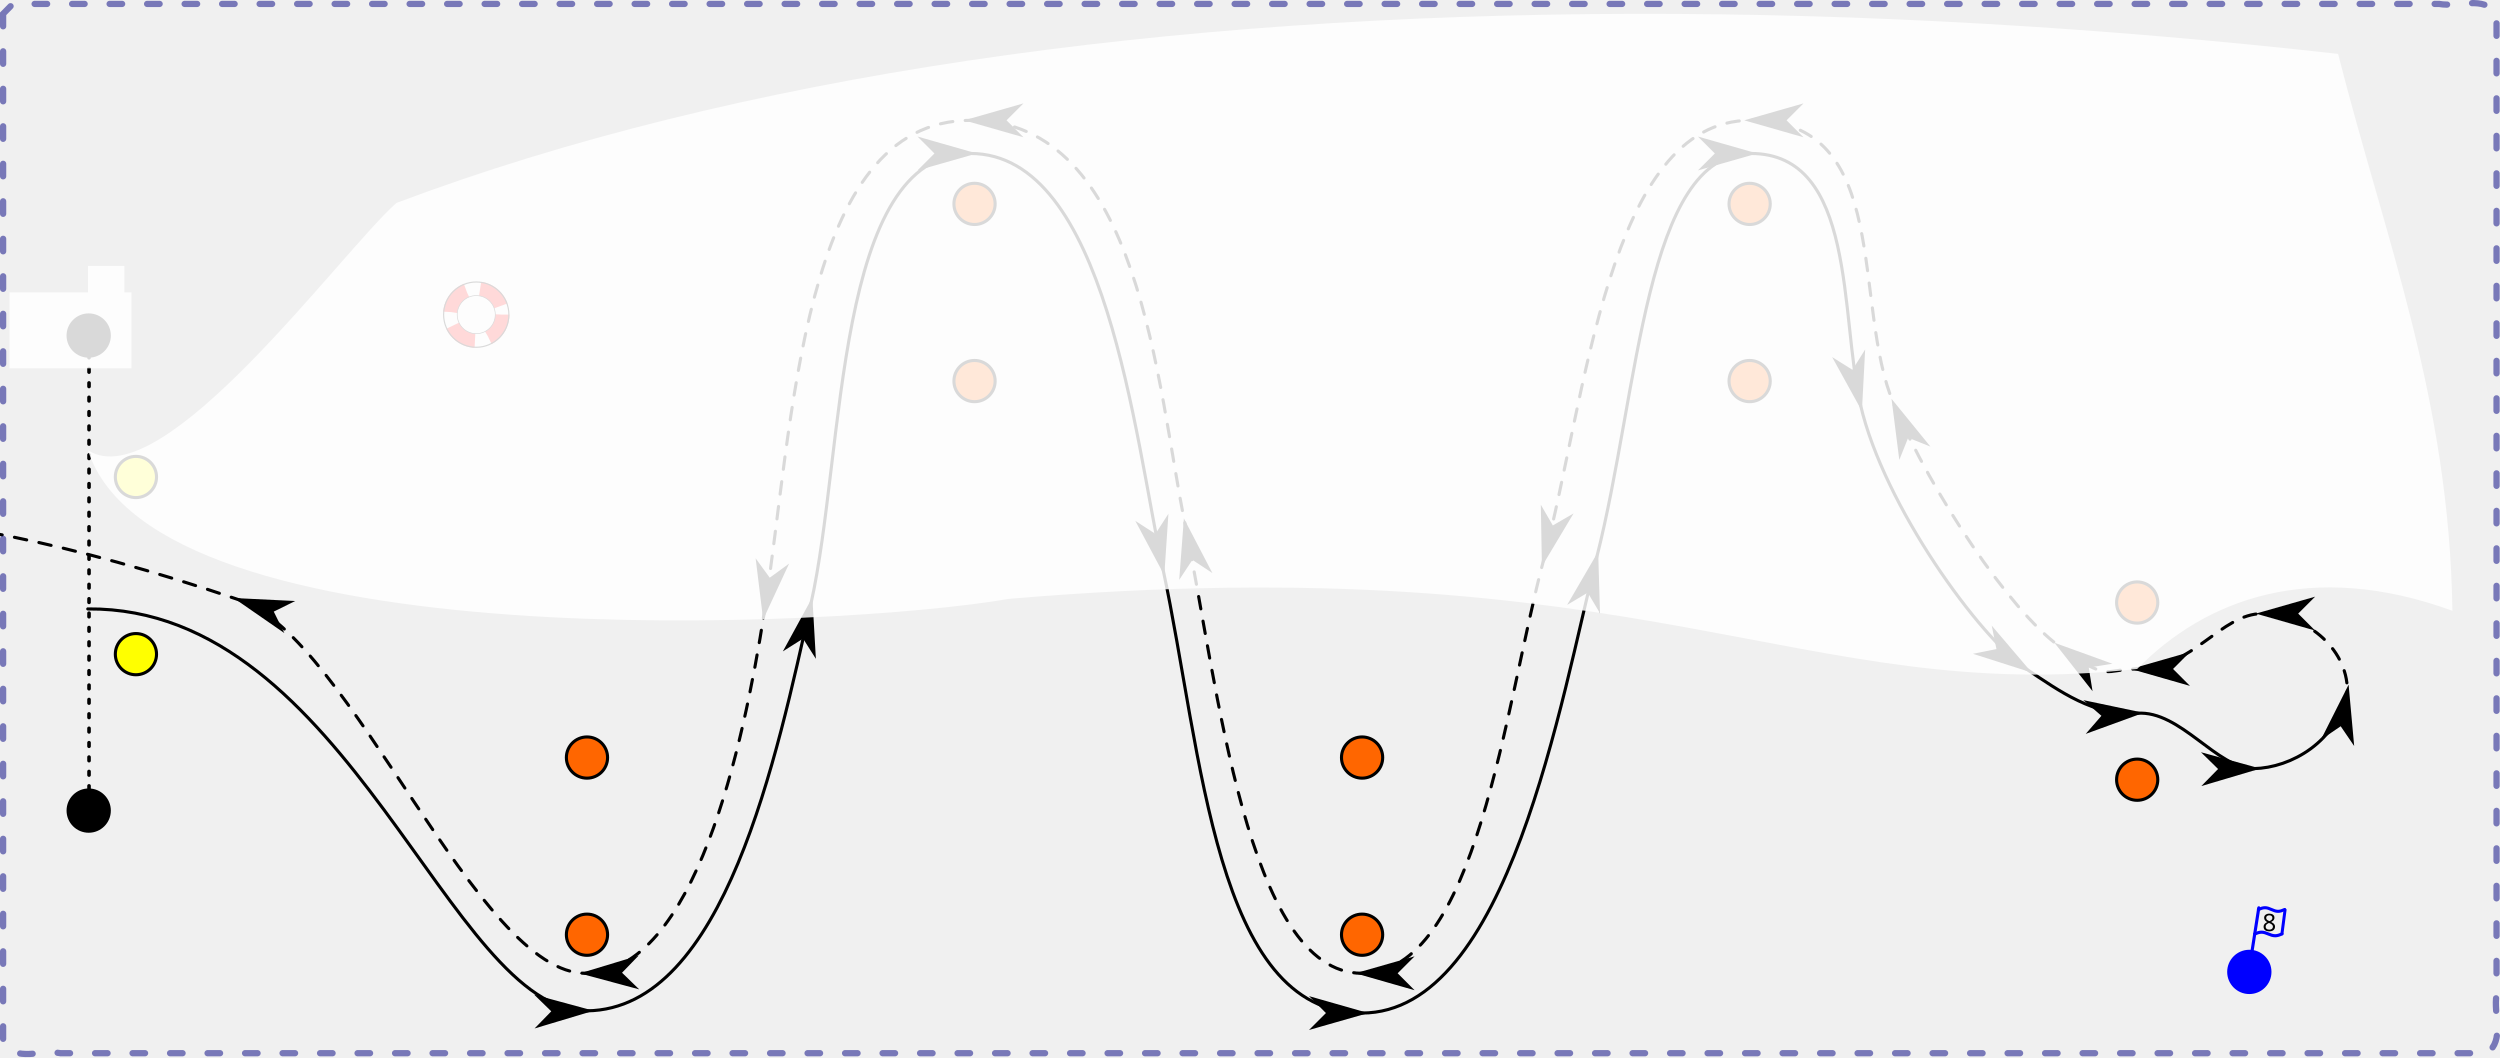
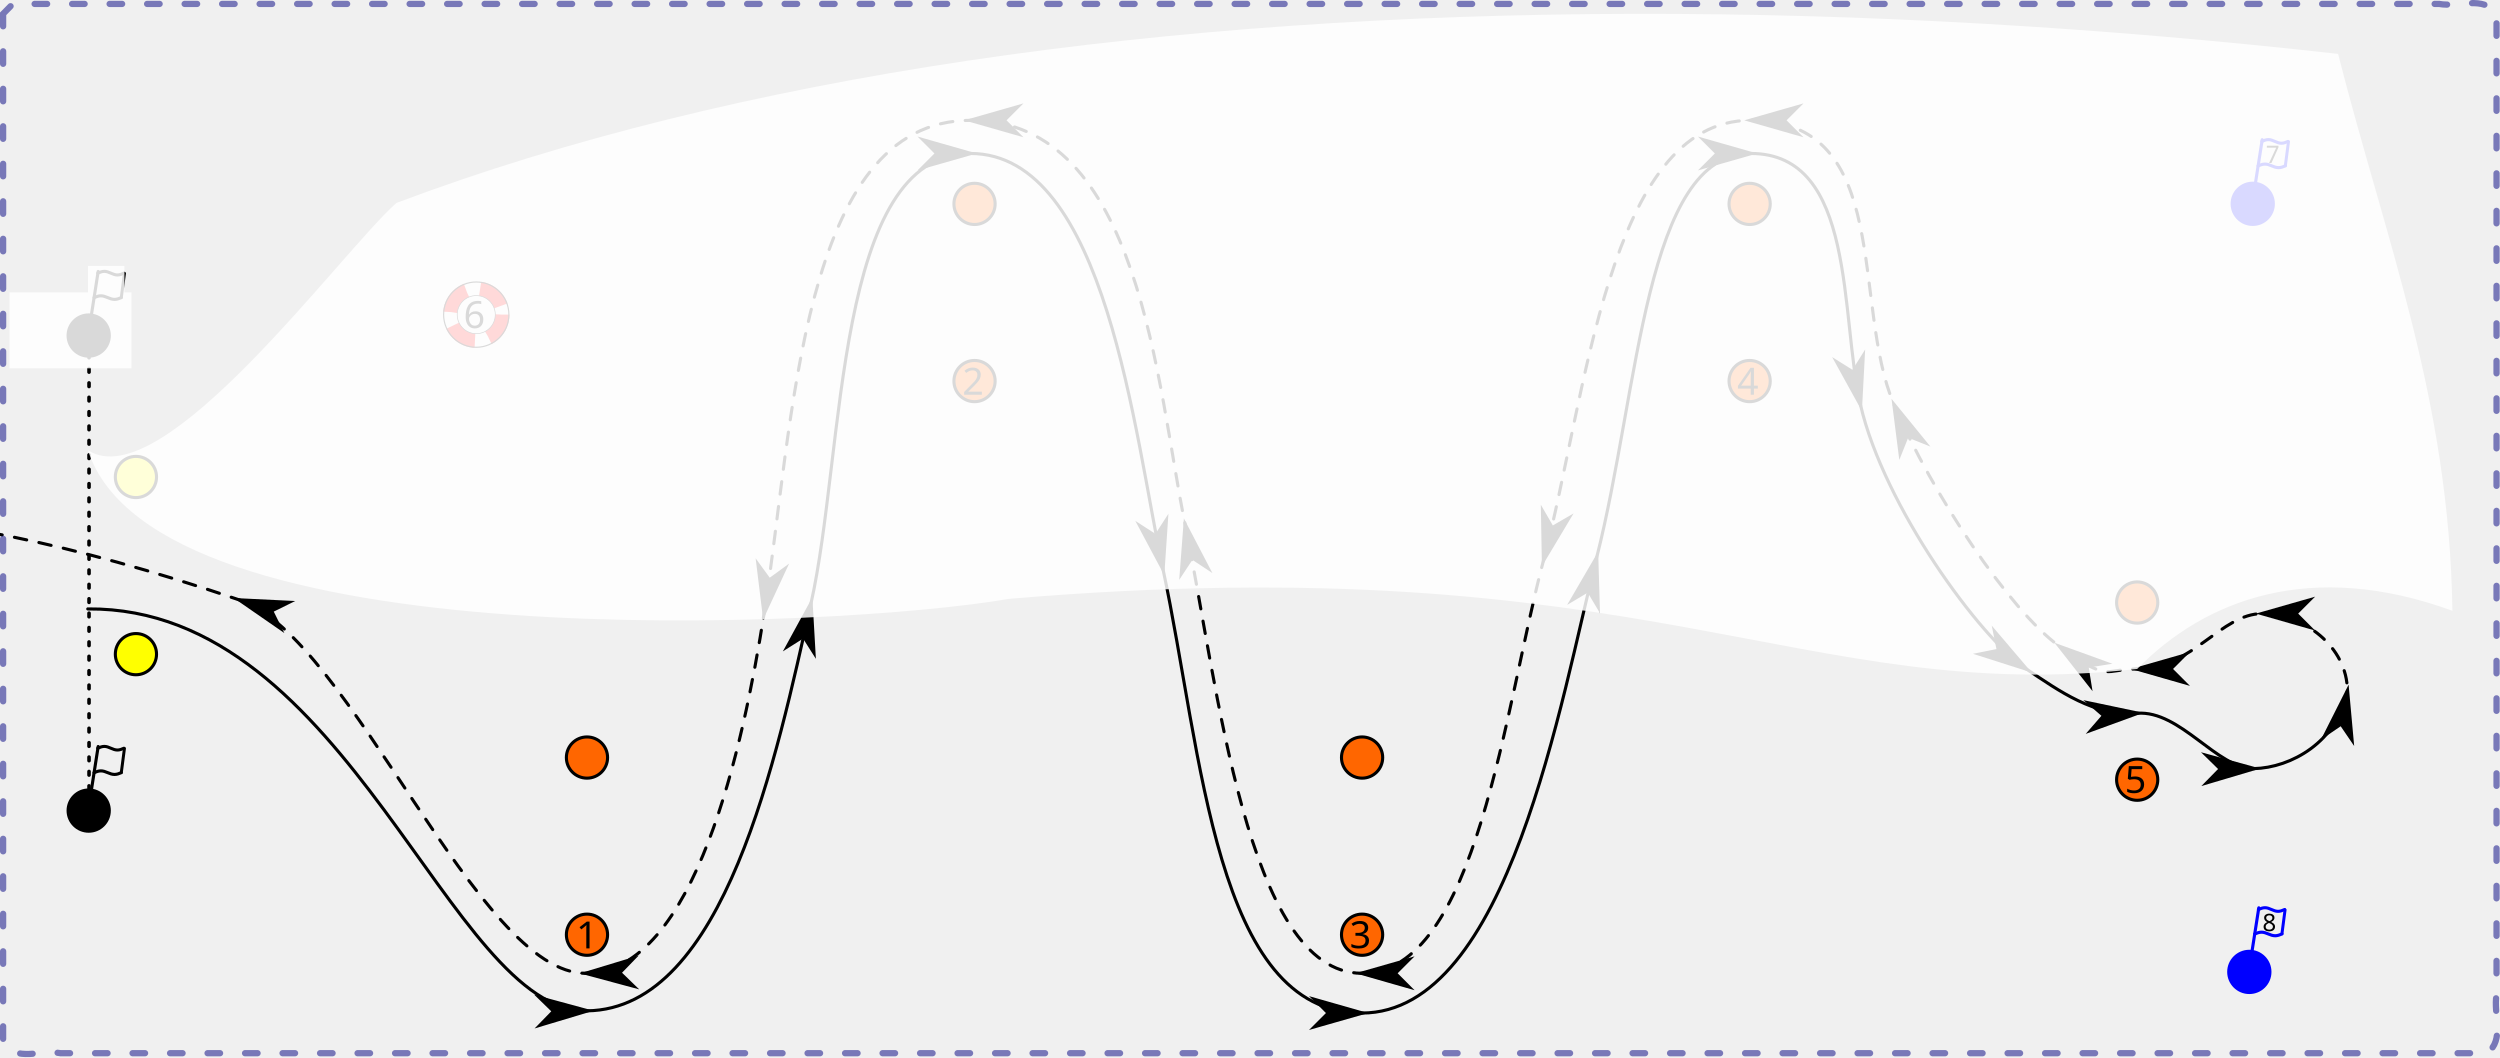
<svg xmlns="http://www.w3.org/2000/svg" version="1.0" id="svg3641" height="360.829" width="853.326" style="enable-background:new" xml:space="preserve">
  <defs id="arrows">
    <marker id="RazorWire" refX="0" refY="0" orient="auto" style="overflow:visible">
      <path id="path5527" style="fill:#34ff00;fill-opacity:1;fill-rule:evenodd;stroke:#34ff00;stroke-width:0.085pt;stroke-opacity:1" d="M 0.019,-0.632 V 0.595 L -6.621,2.568 H 9.113 L 2.979,0.595 V -0.632 L 9.166,-2.472 H -6.594 Z" />
    </marker>
    <marker orient="auto" refY="0" refX="0" id="Scissors" style="overflow:visible">
      <path id="schere" d="M 9.696,-3.847 C 8.661,-5.095 6.794,-5.052 5.4,-4.515 l -8.76,3.283 c -2.548,-1.394 -5.065,-0.995 -5.065,-1.673 0,-0.53 0.487,-0.414 0.414,-1.795 -0.07,-1.326 -1.454,-2.307 -2.763,-2.22 -1.309,-0.008 -2.666,0.995 -2.678,2.379 -0.098,1.393 1.074,2.688 2.461,2.779 1.624,0.242 4.499,-0.742 5.848,1.676 C -6.148,1.766 -7.931,1.771 -9.543,1.679 -10.882,1.602 -12.489,1.985 -13.128,3.301 c -0.617,1.261 -0.012,3.056 1.405,3.442 1.43,0.525 3.393,-0.138 3.733,-1.782 0.262,-1.267 -0.635,-1.862 -0.291,-2.322 0.26,-0.347 1.91,-0.146 4.85,-1.466 L 6.055,4.515 C 7.253,4.85 8.718,4.839 9.78,3.66 L -0.055,-0.057 Z M -9.832,-5.874 c 1.381,0.771 1.268,2.862 -0.167,3.268 -1.298,0.452 -2.956,-0.81 -2.542,-2.216 0.242,-1.154 1.764,-1.579 2.709,-1.052 z m 0.06,8.552 c 1.441,0.532 1.196,2.97 -0.269,3.298 -0.972,0.337 -2.361,-0.148 -2.459,-1.293 -0.189,-1.392 1.446,-2.65 2.728,-2.005 z" style="fill:#34ff00;fill-opacity:1;stroke:#34ff00;stroke-width:1.067;stroke-opacity:1" />
    </marker>
    <marker orient="auto" refY="0" refX="0" id="Legs" style="overflow:visible">
      <g id="g5494" transform="scale(-0.7)" style="fill:#34ff00;fill-opacity:1;stroke:#34ff00;stroke-opacity:1">
        <g id="g5496" transform="matrix(0,-1,-1,0,22.0892,22.73484)" style="fill:#34ff00;fill-opacity:1;stroke:#34ff00;stroke-opacity:1">
          <path id="path5498" d="m 22.636,22.054 c -7.371,5.036 -2.618,7.047 -6.23,14.339" style="fill:#34ff00;fill-opacity:1;fill-rule:evenodd;stroke:#34ff00;stroke-width:1.067pt;stroke-opacity:1" />
          <path id="path5500" d="m 22.825,21.918 c -1.451,8.904 3.772,9.355 4.805,14.747" style="fill:#34ff00;fill-opacity:1;fill-rule:evenodd;stroke:#34ff00;stroke-width:1.067pt;stroke-opacity:1" />
        </g>
        <path id="path5502" d="m -15.029,-7.181 -0.984,4.313 4.227,-1.305 z" style="fill:#34ff00;fill-opacity:1;fill-rule:evenodd;stroke:#34ff00;stroke-width:1.067pt;stroke-opacity:1" />
        <path id="path5504" d="m -16.23,4.861 1.999,3.946 2.418,-3.704 z" style="fill:#34ff00;fill-opacity:1;fill-rule:evenodd;stroke:#34ff00;stroke-width:1.067pt;stroke-opacity:1" />
      </g>
    </marker>
    <linearGradient id="linearGradient5477">
      <stop style="stop-color:#57e307;stop-opacity:1;" offset="0" id="stop5479" />
    </linearGradient>
    <marker style="overflow:visible" id="Arrow1Lend" refX="0" refY="0" orient="auto">
      <path style="fill-rule:evenodd;stroke:#000000;stroke-width:0.853pt;marker-start:none" d="M -10.667,0 -14.933,4.267 0,0 -14.933,-4.267 Z" id="path3104" />
    </marker>
    <marker style="overflow:visible" id="Arrow1Lstart" refX="0" refY="0" orient="auto">
      <path style="fill-rule:evenodd;stroke:#000000;stroke-width:0.853pt;marker-start:none" d="M 10.667,0 14.933,-4.267 0,0 14.933,4.267 Z" id="path3282" />
    </marker>
    <marker style="overflow:visible" id="Arrow1Lstart-7" refX="0" refY="0" orient="auto">
      <path style="fill-rule:evenodd;stroke:#000000;stroke-width:0.853pt;marker-start:none" d="M 10.667,0 14.933,-4.267 0,0 14.933,4.267 Z" id="path3282-4" />
    </marker>
    <marker style="overflow:visible" id="Arrow1Lend-6" refX="0" refY="0" orient="auto">
      <path style="fill-rule:evenodd;stroke:#000000;stroke-width:0.853pt;marker-start:none" d="M -10.667,0 -14.933,4.267 0,0 -14.933,-4.267 Z" id="path3104-0" />
    </marker>
  </defs>
  <g transform="translate(-215.4445,-435.3955)" style="display:inline" id="Parcours">
    <defs id="defs2076" />
    <g id="g1" />
    <g id="layer6" style="display:inline">
      <g transform="translate(18.94796,85.04597)" id="Zeitnahme" style="display:inline">
        <g id="g13156" transform="translate(-177.6378,-94.48819)">
          <path style="fill:#000000;fill-opacity:1;stroke:#000000;stroke-width:1.762" d="m 411.087,559.37 c 0,-3.685 -2.986,-6.678 -6.678,-6.678 -3.683,0 -6.678,2.987 -6.678,6.678 0,3.685 2.987,6.678 6.678,6.678 3.685,0 6.678,-2.987 6.678,-6.678 z" id="path13158" />
        </g>
        <g id="g13172" transform="translate(-177.6378,67.66194)">
          <path style="fill:#000000;fill-opacity:1;stroke:#000000;stroke-width:1.762" d="m 411.087,559.37 c 0,-3.685 -2.986,-6.678 -6.678,-6.678 -3.683,0 -6.678,2.987 -6.678,6.678 0,3.685 2.987,6.678 6.678,6.678 3.685,0 6.678,-2.987 6.678,-6.678 z" id="path13174" />
        </g>
        <path style="fill:none;stroke:#000000;stroke-width:1.228;stroke-linecap:round;stroke-linejoin:miter;stroke-miterlimit:4;stroke-dasharray:1.228, 3.684;stroke-dashoffset:0;stroke-opacity:1" d="m 226.886,466.315 c 0,23.379 0,46.759 0,70.138 0,19.991 0,67.885 0,87.271" id="path14169" />
      </g>
      <g transform="translate(113.4362,157.2769)" id="Tor1" style="display:inline;fill:#ff6600">
        <path style="fill:#ff6600;stroke:#000000;stroke-width:1.056" d="m 309.393,536.693 c 0,-3.883 -3.149,-7.032 -7.031,-7.032 -3.881,0 -7.031,3.148 -7.031,7.032 0,3.883 3.15,7.031 7.031,7.031 3.882,0 7.031,-3.147 7.031,-7.031 z" id="Tor1_innen" />
        <path style="fill:#ff6600;stroke:#000000;stroke-width:1.056" d="m 309.393,597.166 c 0,-3.883 -3.149,-7.032 -7.031,-7.032 -3.881,0 -7.031,3.148 -7.031,7.032 0,3.883 3.15,7.031 7.031,7.031 3.882,0 7.031,-3.147 7.031,-7.031 z" id="Tor1_aussen" />
      </g>
      <g transform="translate(226.8221,-31.69941)" id="Tor2" style="display:inline;fill:#ff6600">
        <path style="fill:#ff6600;stroke:#000000;stroke-width:1.056" d="m 328.291,536.693 c 0,-3.883 -3.149,-7.032 -7.031,-7.032 -3.881,0 -7.031,3.148 -7.031,7.032 0,3.883 3.15,7.031 7.031,7.031 3.882,0 7.031,-3.147 7.031,-7.031 z" id="Tor2_aussen" />
        <path style="fill:#ff6600;stroke:#000000;stroke-width:1.056" d="m 328.291,597.166 c 0,-3.883 -3.149,-7.032 -7.031,-7.032 -3.881,0 -7.031,3.148 -7.031,7.032 0,3.883 3.15,7.031 7.031,7.031 3.882,0 7.031,-3.147 7.031,-7.031 z" id="Tor2_innen" />
      </g>
      <g transform="translate(340.2078,157.2769)" id="Tor3" style="display:inline;fill:#ff6600">
        <path style="fill:#ff6600;stroke:#000000;stroke-width:1.056" d="m 347.189,536.693 c 0,-3.883 -3.149,-7.032 -7.031,-7.032 -3.881,0 -7.031,3.148 -7.031,7.032 0,3.883 3.15,7.031 7.031,7.031 3.882,0 7.031,-3.147 7.031,-7.031 z" id="Tor3_innen" />
        <path style="fill:#ff6600;stroke:#000000;stroke-width:1.056" d="m 347.189,597.166 c 0,-3.883 -3.149,-7.032 -7.031,-7.032 -3.881,0 -7.031,3.148 -7.031,7.032 0,3.883 3.15,7.031 7.031,7.031 3.882,0 7.031,-3.147 7.031,-7.031 z" id="Tor3_aussen" />
      </g>
      <g transform="translate(453.5935,-31.69941)" id="Tor4" style="display:inline;fill:#ff6600">
        <path style="fill:#ff6600;stroke:#000000;stroke-width:1.056" d="m 366.086,536.693 c 0,-3.883 -3.149,-7.032 -7.031,-7.032 -3.881,0 -7.031,3.148 -7.031,7.032 0,3.883 3.15,7.031 7.031,7.031 3.882,0 7.031,-3.147 7.031,-7.031 z" id="Tor4_aussen" />
        <path style="fill:#ff6600;stroke:#000000;stroke-width:1.056" d="m 366.086,597.166 c 0,-3.883 -3.149,-7.032 -7.031,-7.032 -3.881,0 -7.031,3.148 -7.031,7.032 0,3.883 3.15,7.031 7.031,7.031 3.882,0 7.031,-3.147 7.031,-7.031 z" id="Tor4_innen" />
      </g>
      <g transform="translate(566.9793,104.3635)" id="Tor5" style="display:inline;fill:#ff6600">
        <path style="fill:#ff6600;stroke:#000000;stroke-width:1.056" d="m 384.984,536.693 c 0,-3.883 -3.149,-7.032 -7.031,-7.032 -3.881,0 -7.031,3.148 -7.031,7.032 0,3.883 3.15,7.031 7.031,7.031 3.882,0 7.031,-3.147 7.031,-7.031 z" id="Tor5_oben" />
        <path style="fill:#ff6600;stroke:#000000;stroke-width:1.056" d="m 384.984,597.166 c 0,-3.883 -3.149,-7.032 -7.031,-7.032 -3.881,0 -7.031,3.148 -7.031,7.032 0,3.883 3.15,7.031 7.031,7.031 3.882,0 7.031,-3.147 7.031,-7.031 z" id="Tor5_unten" />
      </g>
      <g transform="translate(18.94796,138.3793)" id="Schikane" style="display:inline">
        <g style="fill:none" id="Ring">
          <ellipse id="path8826" style="fill:none;stroke:#ff0000;stroke-width:4.821;stroke-linecap:butt;stroke-linejoin:round;stroke-miterlimit:4;stroke-dasharray:9.643, 4.821;stroke-dashoffset:0;stroke-opacity:1" cx="359.055" cy="404.409" rx="8.928" ry="8.928" />
          <ellipse style="display:inline;fill:none;stroke:#000000;stroke-width:0.229;stroke-linecap:round;stroke-linejoin:round;stroke-miterlimit:4;stroke-dasharray:none;stroke-dashoffset:0;stroke-opacity:1" id="path3620" cx="359.055" cy="404.409" rx="6.5" ry="6.5" />
          <ellipse style="display:inline;fill:none;stroke:#000000;stroke-width:0.393;stroke-linecap:round;stroke-linejoin:round;stroke-miterlimit:4;stroke-dasharray:none;stroke-dashoffset:0;stroke-opacity:1" id="path2733" cx="359.055" cy="404.409" rx="11.142" ry="11.142" />
        </g>
      </g>
      <g transform="translate(-40.52031,61.51377)" id="Start+Ziel" style="display:inline">
        <path style="fill:#ffff00;stroke:#000000;stroke-width:1.056" d="m 309.393,536.693 c 0,-3.883 -3.149,-7.032 -7.031,-7.032 -3.881,0 -7.031,3.148 -7.031,7.032 0,3.883 3.15,7.031 7.031,7.031 3.882,0 7.031,-3.147 7.031,-7.031 z" id="Tor1_innen-7" />
        <path style="fill:#ffff00;stroke:#000000;stroke-width:1.056" d="m 309.393,597.166 c 0,-3.883 -3.149,-7.032 -7.031,-7.032 -3.881,0 -7.031,3.148 -7.031,7.032 0,3.883 3.15,7.031 7.031,7.031 3.882,0 7.031,-3.147 7.031,-7.031 z" id="Tor1_aussen-3" />
      </g>
    </g>
  </g>
+   <g transform="translate(-215.4445,-435.3955)" style="display:inline" id="ParcoursLabel">
+     <defs id="defs2832" />
+     <g id="g3113" style="display:inline">
+       <text xml:space="preserve" style="font-style:normal;font-weight:normal;font-size:12.8px;line-height:0%;font-family:'Arial Black';display:inline;fill:#000000;fill-opacity:1;stroke:none;stroke-width:1.067" x="373.691" y="547.37" id="text3034">
+         <tspan id="tspan3032" x="373.691" y="547.37" style="font-size:12.8px;line-height:1.25;stroke-width:1.067">6</tspan>
+       </text>
+       <text xml:space="preserve" style="font-style:normal;font-weight:normal;font-size:12.8px;line-height:0%;font-family:'Arial Black';display:inline;fill:#000000;fill-opacity:1;stroke:none;stroke-width:1.067" x="412.13" y="759.102" id="text3038">
+         <tspan id="tspan3036" x="412.13" y="759.102" style="font-size:12.8px;line-height:1.25;stroke-width:1.067">1</tspan>
+       </text>
+       <text xml:space="preserve" style="font-style:normal;font-weight:normal;font-size:12.8px;line-height:0%;font-family:'Arial Black';display:inline;fill:#000000;fill-opacity:1;stroke:none;stroke-width:1.067" x="808.383" y="570.125" id="text3042">
+         <tspan id="tspan3040" x="808.383" y="570.125" style="font-size:12.8px;line-height:1.25;stroke-width:1.067">4</tspan>
+       </text>
+       <text xml:space="preserve" style="font-style:normal;font-weight:normal;font-size:12.8px;line-height:0%;font-family:'Arial Black';display:inline;fill:#000000;fill-opacity:1;stroke:none;stroke-width:1.067" x="940.704" y="706.032" id="text3046">
+         <tspan id="tspan3044" x="940.704" y="706.032" style="font-size:12.8px;line-height:1.25;stroke-width:1.067">5</tspan>
+       </text>
+       <text xml:space="preserve" style="font-style:normal;font-weight:normal;font-size:12.8px;line-height:0%;font-family:'Arial Black';display:inline;fill:#000000;fill-opacity:1;stroke:none;stroke-width:1.067" x="676.131" y="759.024" id="text3050">
+         <tspan id="tspan3048" x="676.131" y="759.024" style="font-size:12.8px;line-height:1.25;stroke-width:1.067">3</tspan>
+       </text>
+       <g transform="translate(579.9631,-35.51099)" id="g3068" style="display:inline">
+         <path id="path3052" d="m 411.087,540.472 c 0,-3.685 -2.986,-6.678 -6.678,-6.678 -3.683,0 -6.678,2.987 -6.678,6.678 0,3.685 2.987,6.678 6.678,6.678 3.685,0 6.678,-2.987 6.678,-6.678 z" style="fill:#0000ff;fill-opacity:1;stroke:#0000ff;stroke-width:1.762" />
+         <g style="stroke:#0000ff" id="g3062">
+           <path id="path3054" d="m 407.511,519.18 c 0.372,-0.161 0.745,-0.325 1.117,-0.438 0.372,-0.114 0.744,-0.181 1.117,-0.181 0.372,0 0.744,0.063 1.117,0.181 0.372,0.113 0.744,0.273 1.116,0.438 0.369,0.16 0.745,0.321 1.117,0.434 0.369,0.114 0.745,0.181 1.117,0.181 0.368,0 0.745,-0.064 1.117,-0.181 0.368,-0.113 0.744,-0.274 1.117,-0.434" style="fill:none;stroke:#0000ff;stroke-width:1.052;stroke-linecap:round;stroke-linejoin:round" />
+           <path id="path3056" d="m 407.643,518.601 -2.7,17.3 v 0.258 0" style="fill:none;stroke:#0000ff;stroke-width:1.067;stroke-linecap:round;stroke-linejoin:round" />
+           <path id="path3058" d="m 406.246,527.522 c 0.384,-0.158 0.775,-0.317 1.163,-0.429 0.383,-0.113 0.775,-0.179 1.163,-0.179 0.383,0 0.774,0.062 1.163,0.179 0.387,0.112 0.774,0.271 1.163,0.429 0.387,0.159 0.774,0.317 1.162,0.433 0.388,0.109 0.775,0.175 1.163,0.175 0.388,0 0.775,-0.062 1.163,-0.175 0.387,-0.112 0.775,-0.271 1.163,-0.433" style="fill:none;stroke:#0000ff;stroke-width:1.067;stroke-linecap:round;stroke-linejoin:round" />
+           <path id="path3060" d="m 416.604,519.31 -1.039,7.969 v 0.12 0" style="fill:none;stroke:#0000ff;stroke-width:1.024;stroke-linecap:round" />
+         </g>
+         <text xml:space="preserve" style="font-style:normal;font-weight:normal;font-size:12.8px;line-height:0%;font-family:'Arial Black';fill:#000000;fill-opacity:1;stroke:none;stroke-width:1.067" x="408.873" y="526.543" id="text3066">
+           <tspan id="tspan3064" x="408.873" y="526.543" style="font-size:8.242px;line-height:1.25;stroke-width:1.067">7</tspan>
+         </text>
+       </g>
+       <text xml:space="preserve" style="font-style:normal;font-weight:normal;font-size:12.8px;line-height:0%;font-family:'Arial Black';display:inline;fill:#000000;fill-opacity:1;stroke:none;stroke-width:1.067" x="543.926" y="570.125" id="text3090">
+         <tspan id="tspan3088" x="543.926" y="570.125" style="font-size:12.8px;line-height:1.25;stroke-width:1.067">2</tspan>
+       </text>
+       <g id="g3100">
+         <path id="path3092" d="m 248.821,528.636 c 0.372,-0.161 0.745,-0.325 1.117,-0.438 0.372,-0.114 0.744,-0.181 1.117,-0.181 0.372,0 0.744,0.063 1.117,0.181 0.372,0.113 0.744,0.273 1.116,0.438 0.369,0.16 0.745,0.321 1.117,0.434 0.369,0.114 0.745,0.181 1.117,0.181 0.368,0 0.745,-0.064 1.117,-0.181 0.368,-0.113 0.744,-0.274 1.117,-0.434" style="display:inline;fill:none;stroke:#000000;stroke-width:1.052;stroke-linecap:round;stroke-linejoin:round" />
+         <path id="path3094" d="m 248.953,528.057 -2.7,17.3 v 0.258 0" style="display:inline;fill:none;stroke:#000000;stroke-width:1.067;stroke-linecap:round;stroke-linejoin:round" />
+         <path id="path3096" d="m 247.556,536.977 c 0.384,-0.158 0.775,-0.317 1.163,-0.429 0.383,-0.113 0.775,-0.179 1.163,-0.179 0.383,0 0.774,0.062 1.163,0.179 0.387,0.112 0.774,0.271 1.163,0.429 0.387,0.159 0.774,0.317 1.162,0.433 0.388,0.109 0.775,0.175 1.163,0.175 0.388,0 0.775,-0.062 1.163,-0.175 0.387,-0.112 0.775,-0.271 1.163,-0.433" style="display:inline;fill:none;stroke:#000000;stroke-width:1.067;stroke-linecap:round;stroke-linejoin:round" />
+         <path id="path3098" d="m 257.914,528.766 -1.039,7.969 v 0.12 0" style="display:inline;fill:none;stroke:#000000;stroke-width:1.024;stroke-linecap:round" />
+       </g>
+       <g id="g3111">
+         <path id="path3102" d="m 248.821,690.786 c 0.372,-0.161 0.745,-0.325 1.117,-0.438 0.372,-0.114 0.744,-0.181 1.117,-0.181 0.372,0 0.744,0.063 1.117,0.181 0.372,0.113 0.744,0.273 1.116,0.438 0.369,0.16 0.745,0.321 1.117,0.434 0.369,0.114 0.745,0.181 1.117,0.181 0.368,0 0.745,-0.064 1.117,-0.181 0.368,-0.113 0.744,-0.274 1.117,-0.434" style="display:inline;fill:none;stroke:#000000;stroke-width:1.052;stroke-linecap:round;stroke-linejoin:round" />
+         <path id="path3105" d="m 248.953,690.207 -2.7,17.3 v 0.258 0" style="display:inline;fill:none;stroke:#000000;stroke-width:1.067;stroke-linecap:round;stroke-linejoin:round" />
+         <path id="path3107" d="m 247.556,699.127 c 0.384,-0.158 0.775,-0.317 1.163,-0.429 0.383,-0.113 0.775,-0.179 1.163,-0.179 0.383,0 0.774,0.062 1.163,0.179 0.387,0.112 0.774,0.271 1.163,0.429 0.387,0.159 0.774,0.317 1.162,0.433 0.388,0.109 0.775,0.175 1.163,0.175 0.388,0 0.775,-0.062 1.163,-0.175 0.387,-0.112 0.775,-0.271 1.163,-0.433" style="display:inline;fill:none;stroke:#000000;stroke-width:1.067;stroke-linecap:round;stroke-linejoin:round" />
+         <path id="path3109" d="m 257.914,690.916 -1.039,7.969 v 0.12 0" style="display:inline;fill:none;stroke:#000000;stroke-width:1.024;stroke-linecap:round" />
+       </g>
+     </g>
+   </g>
  <g transform="translate(363.3543,-208.7303)" id="SpeedbojeKlasse7" style="display:inline;enable-background:new">
    <path id="path2174" d="m 411.087,540.472 c 0,-3.685 -2.986,-6.678 -6.678,-6.678 -3.683,0 -6.678,2.987 -6.678,6.678 0,3.685 2.987,6.678 6.678,6.678 3.685,0 6.678,-2.987 6.678,-6.678 z" style="fill:#0000ff;fill-opacity:1;stroke:#0000ff;stroke-width:1.762" />
    <g style="fill:none;stroke:#0000ff" id="g2184">
      <path id="path2176" d="m 407.511,519.18 c 0.372,-0.161 0.745,-0.325 1.117,-0.438 0.372,-0.114 0.744,-0.181 1.117,-0.181 0.372,0 0.744,0.063 1.117,0.181 0.372,0.113 0.744,0.273 1.116,0.438 0.369,0.16 0.745,0.321 1.117,0.434 0.369,0.114 0.745,0.181 1.117,0.181 0.368,0 0.745,-0.064 1.117,-0.181 0.368,-0.113 0.744,-0.274 1.117,-0.434" style="fill:none;stroke:#0000ff;stroke-width:1.052;stroke-linecap:round;stroke-linejoin:round" />
      <path id="path2178" d="m 407.643,518.601 -2.7,17.3 v 0.258 0" style="fill:none;stroke:#0000ff;stroke-width:1.067;stroke-linecap:round;stroke-linejoin:round" />
      <path id="path2180" d="m 406.246,527.522 c 0.384,-0.158 0.775,-0.317 1.163,-0.429 0.383,-0.113 0.775,-0.179 1.163,-0.179 0.383,0 0.774,0.062 1.163,0.179 0.387,0.112 0.774,0.271 1.163,0.429 0.387,0.159 0.774,0.317 1.162,0.433 0.388,0.109 0.775,0.175 1.163,0.175 0.388,0 0.775,-0.062 1.163,-0.175 0.387,-0.112 0.775,-0.271 1.163,-0.433" style="fill:none;stroke:#0000ff;stroke-width:1.067;stroke-linecap:round;stroke-linejoin:round" />
      <path id="path2182" d="m 416.604,519.31 -1.039,7.969 v 0.12 0" style="fill:none;stroke:#0000ff;stroke-width:1.024;stroke-linecap:round" />
    </g>
    <text xml:space="preserve" style="font-style:normal;font-weight:normal;font-size:12.8px;line-height:0%;font-family:'Arial Black';fill:#000000;fill-opacity:1;stroke:none;stroke-width:1.067" x="408.873" y="526.543" id="text2188">
      <tspan id="tspan2186" x="408.873" y="526.543" style="font-size:8.242px;line-height:1.25;stroke-width:1.067">8</tspan>
    </text>
  </g>
  <g transform="translate(-215.4445,-435.3955)" style="display:inline" id="KlasseE">
    <text id="text3565" y="328.002" x="595.582" style="font-style:normal;font-variant:normal;font-weight:bold;font-stretch:normal;font-size:12.8px;line-height:0%;font-family:Verdana;-inkscape-font-specification:'Verdana Bold';text-align:center;text-anchor:middle;display:inline;fill:#000000;fill-opacity:1;stroke:none;stroke-width:1.067" xml:space="preserve">
      <tspan style="font-style:normal;font-variant:normal;font-weight:bold;font-stretch:normal;font-size:38.4px;line-height:1.25;font-family:Verdana;-inkscape-font-specification:'Verdana Bold';text-align:center;text-anchor:middle;stroke-width:1.067" y="328.002" x="595.582" id="tspan3567">DMYV-Jugend</tspan>
      <tspan id="tspan3569" style="font-style:normal;font-variant:normal;font-weight:bold;font-stretch:normal;font-size:38.4px;line-height:1.25;font-family:Verdana;-inkscape-font-specification:'Verdana Bold';text-align:center;text-anchor:middle;stroke-width:1.067" y="376.002" x="595.582">Motorboot-Slalom</tspan>
      <tspan style="font-style:normal;font-variant:normal;font-weight:bold;font-stretch:normal;font-size:38.4px;line-height:1.25;font-family:Verdana;-inkscape-font-specification:'Verdana Bold';text-align:center;text-anchor:middle;stroke-width:1.067" id="tspan3571" y="424.002" x="595.582">Klasse E</tspan>
    </text>
    <text id="text3645" y="876.114" x="243.389" style="font-style:normal;font-weight:normal;font-size:12.8px;line-height:0%;font-family:Verdana;display:inline;fill:#e6e6e6;fill-opacity:1;stroke:none;stroke-width:1.067" xml:space="preserve">
      <tspan style="font-size:19.2px;line-height:1.25;font-family:verdana;-inkscape-font-specification:verdana;fill:#000000;stroke-width:1.067" y="876.114" x="243.389" id="tspan3647">Ablegen - Startlinie - außen um die Tore 1 - 2 - 3 - 4 - vorwärts durch das Tor 5 - </tspan>
      <tspan style="font-size:19.2px;line-height:1.25;font-family:verdana;-inkscape-font-specification:verdana;fill:#000000;stroke-width:1.067" id="tspan3649" y="900.114" x="243.389">kreisen und vorwärts wieder in den Parcours durch das Tore 5,</tspan>
      <tspan style="font-size:19.2px;line-height:1.25;font-family:verdana;-inkscape-font-specification:verdana;fill:#000000;stroke-width:1.067" id="tspan3651" y="924.114" x="243.389">außen um die Tore- 4 - 3 - 2 - 1 - Ziellinie -</tspan>
      <tspan style="font-size:19.2px;line-height:1.25;font-family:verdana;-inkscape-font-specification:verdana;fill:#000000;stroke-width:1.067" y="948.114" x="243.389" id="tspan4503">anlegen und an der Klampe mit Kopfschlag belegen.</tspan>
    </text>
    <path id="path3653" d="m 1016.681,671.264 c -3.296,17.347 -19.274,26.222 -31.9,26.483 -12.697,0 -25.057,-19.948 -39.85,-18.896 -14.793,1.052 -26.454,-7.531 -37.85,-15.118 -15.74,-10.479 -48.649,-55.597 -56.6,-90.187 -7.034,-30.6 -1.377,-85.767 -37.466,-85.767 -36.089,0 -38.003,80.567 -52.61,138.039 -12.091,47.574 -29.935,155.363 -80.138,155.363 -50.203,0 -54.435,-88.924 -67.876,-151.592 -9.767,-45.538 -19.312,-141.811 -65.752,-141.811 -46.44,0 -42.729,101.808 -54.393,153.649 -11.606,51.581 -29.327,138.38 -76.398,138.999 -47.071,0.619 -81.051,-137.93 -170.443,-137.186" style="display:inline;fill:none;stroke:#000000;stroke-width:1.067;stroke-linecap:round;stroke-linejoin:round;stroke-miterlimit:4;stroke-dasharray:none;stroke-dashoffset:0;stroke-opacity:1;marker-start:url(#Arrow1Lstart);marker-mid:url(#Arrow1Lstart)" />
    <path id="path3655" d="m 169.627,612.629 c 24.841,0 67.369,7.11 127.673,27.591 37.897,12.871 81.052,127.962 118.226,127.385 37.174,-0.577 53.634,-77.78 60.748,-122.93 10.142,-64.364 12.353,-168.209 70.491,-168.209 58.138,0 63.51,90.726 73.221,138.039 11.027,53.727 21.018,153.1 60.28,153.1 39.262,0 48.82,-91.406 62.05,-141.032 14.625,-54.86 21.831,-150.107 70.698,-150.107 48.867,0 34.269,62.865 48.933,97.08 13.136,30.649 39.298,70.077 56.53,82.534 17.232,12.457 14.864,7.653 26.454,7.653 18.901,-10e-6 28.56,-18.895 42.717,-18.895 13.99,0 29.033,11.242 29.033,26.425" style="display:inline;fill:none;stroke:#000000;stroke-width:1.067;stroke-linecap:round;stroke-linejoin:round;stroke-miterlimit:4;stroke-dasharray:4.267, 4.267;stroke-dashoffset:0;stroke-opacity:1;marker-start:none;marker-mid:url(#Arrow1Lstart);marker-end:none" />
  </g>
  <g id="Export_Area" style="display:inline;opacity:1" transform="translate(-180.8124,-194.4877)">
    <path style="display:inline;opacity:0.5;fill:none;fill-opacity:1;fill-rule:nonzero;stroke:#000080;stroke-width:2.133;stroke-linecap:round;stroke-linejoin:miter;stroke-miterlimit:4;stroke-dasharray:4.267, 8.533;stroke-dashoffset:0;stroke-opacity:1" d="m 181.879,199.201 c 0,117.134 0,234.268 0,351.402 4.38,6.419 13.104,2.145 19.592,3.374 276.059,0 552.117,0 828.176,0 6.295,-4.466 2.103,-13.361 3.309,-19.977 0,-111.6 0,-223.2 0,-334.8 -4.38,-6.419 -13.104,-2.145 -19.592,-3.374 -276.059,0 -552.117,0 -828.176,0 -1.103,1.125 -2.206,2.25 -3.309,3.374 z" id="rect4816" />
    <g id="g2" />
    <g id="Alcatraz_1" style="display:inline">
      <path style="opacity:0.85;fill:#ffffff;fill-opacity:1;fill-rule:nonzero;stroke:none;stroke-width:2.133;stroke-linecap:round;stroke-linejoin:miter;stroke-miterlimit:4;stroke-dasharray:4.267, 8.533;stroke-dashoffset:0;stroke-opacity:1" d="m 210.852,285.256 v 9.021 H 184.067 V 320.2 h 41.627 v -25.923 h -2.413 v -9.021 z" id="rect6046" />
      <path style="opacity:0.85;fill:#ffffff;fill-opacity:1;fill-rule:nonzero;stroke:none;stroke-width:2.133;stroke-linecap:round;stroke-linejoin:miter;stroke-miterlimit:4;stroke-dasharray:4.267, 8.533;stroke-dashoffset:0;stroke-opacity:1" d="m 738.771,199.21 c -159.416,0.298 -306.614,20.807 -422.671,64.554 -19.054,16.934 -79.809,100.862 -105.248,84.404 22.894,72.088 256.947,60.726 314.34,50.731 218.434,-18.601 269.897,36.652 385.108,23.926 23.319,-23.846 59.433,-37.42 107.596,-19.858 -1.058,-72.374 -22.791,-126.307 -39.023,-190.083 -81.479,-9.144 -162.248,-13.818 -240.102,-13.673 z" id="rect6048" />
    </g>
  </g>
</svg>
